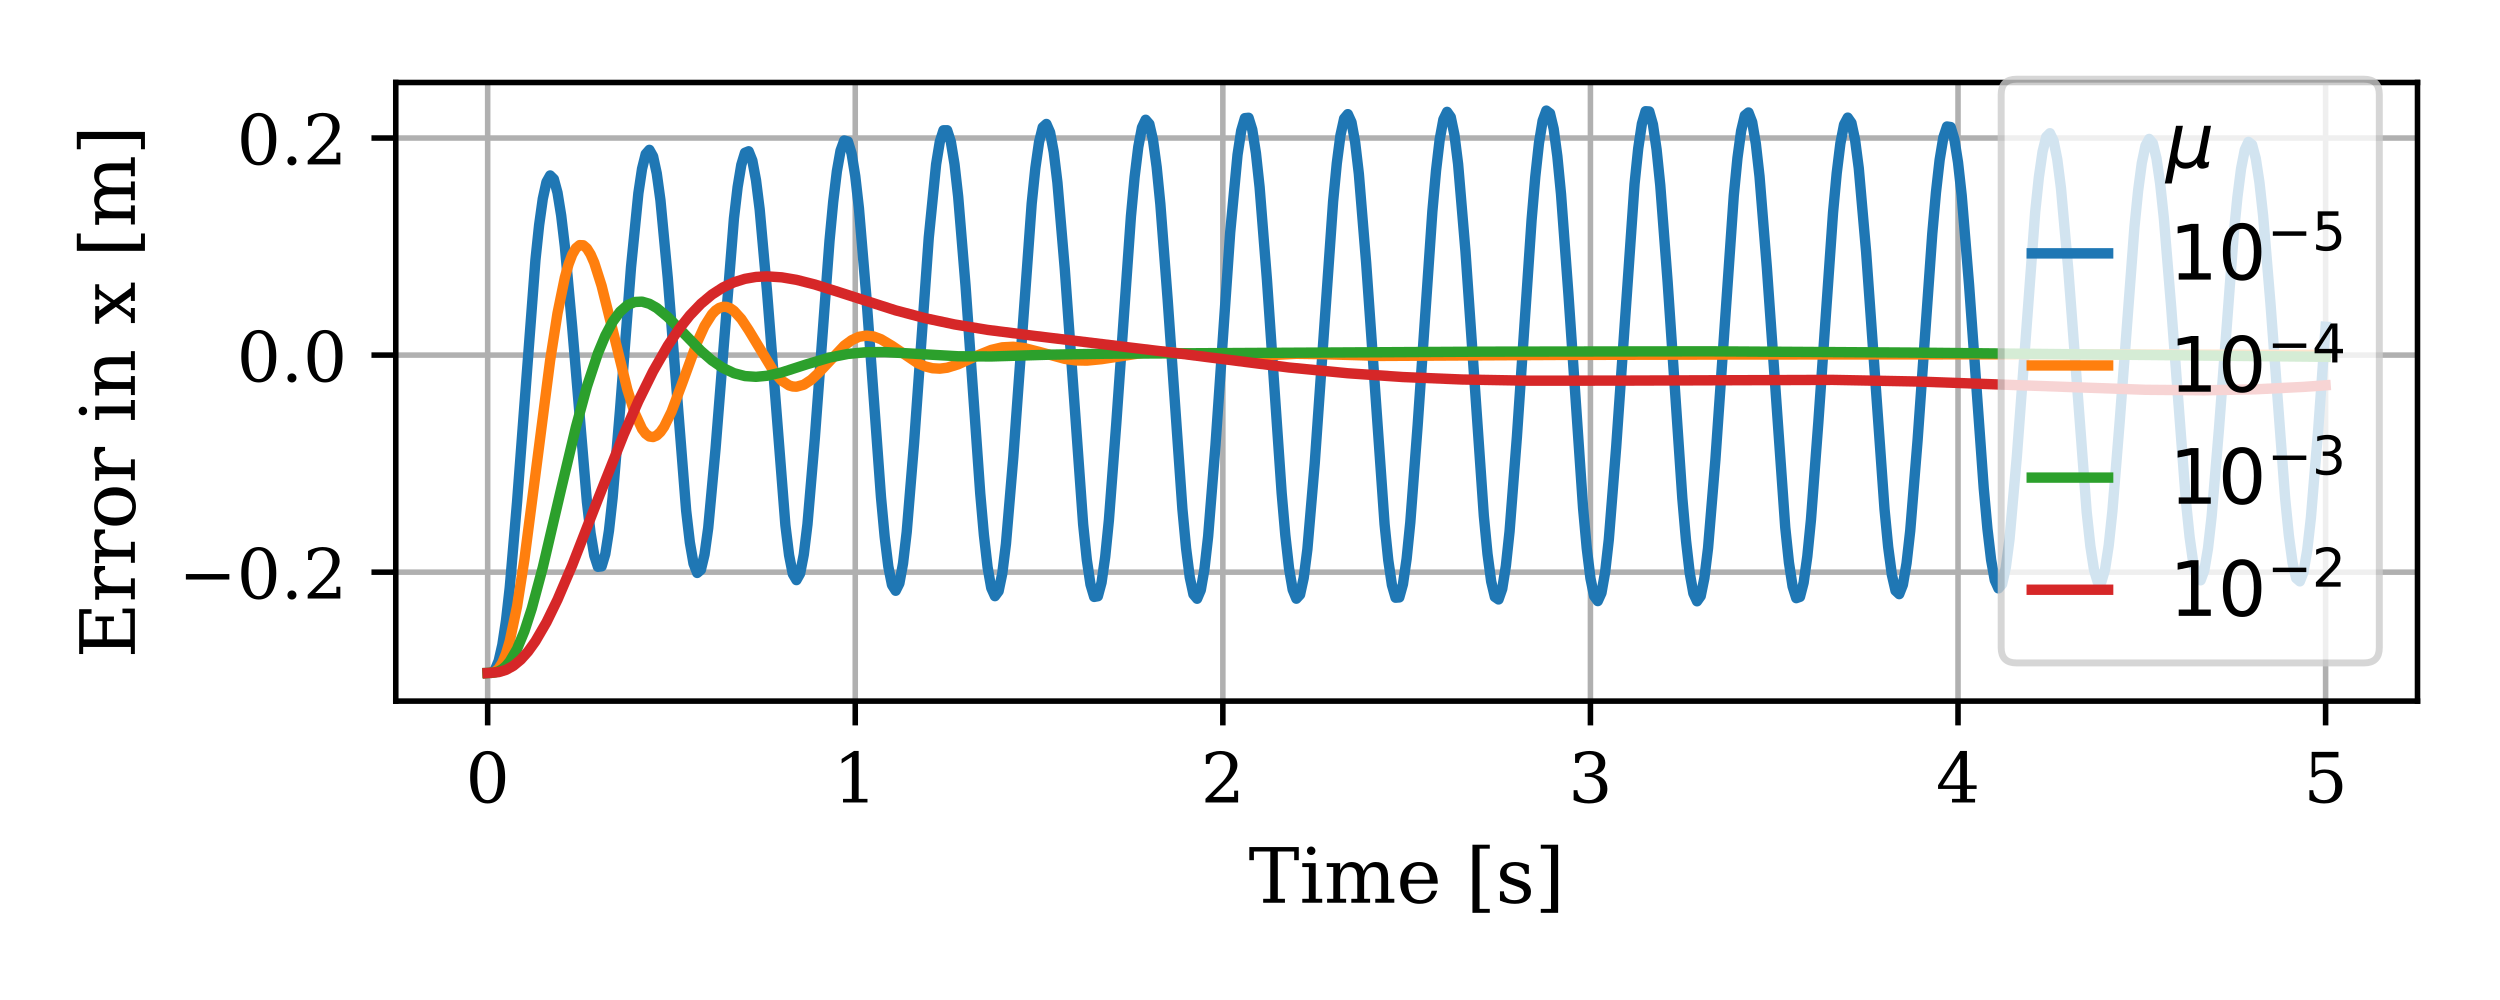
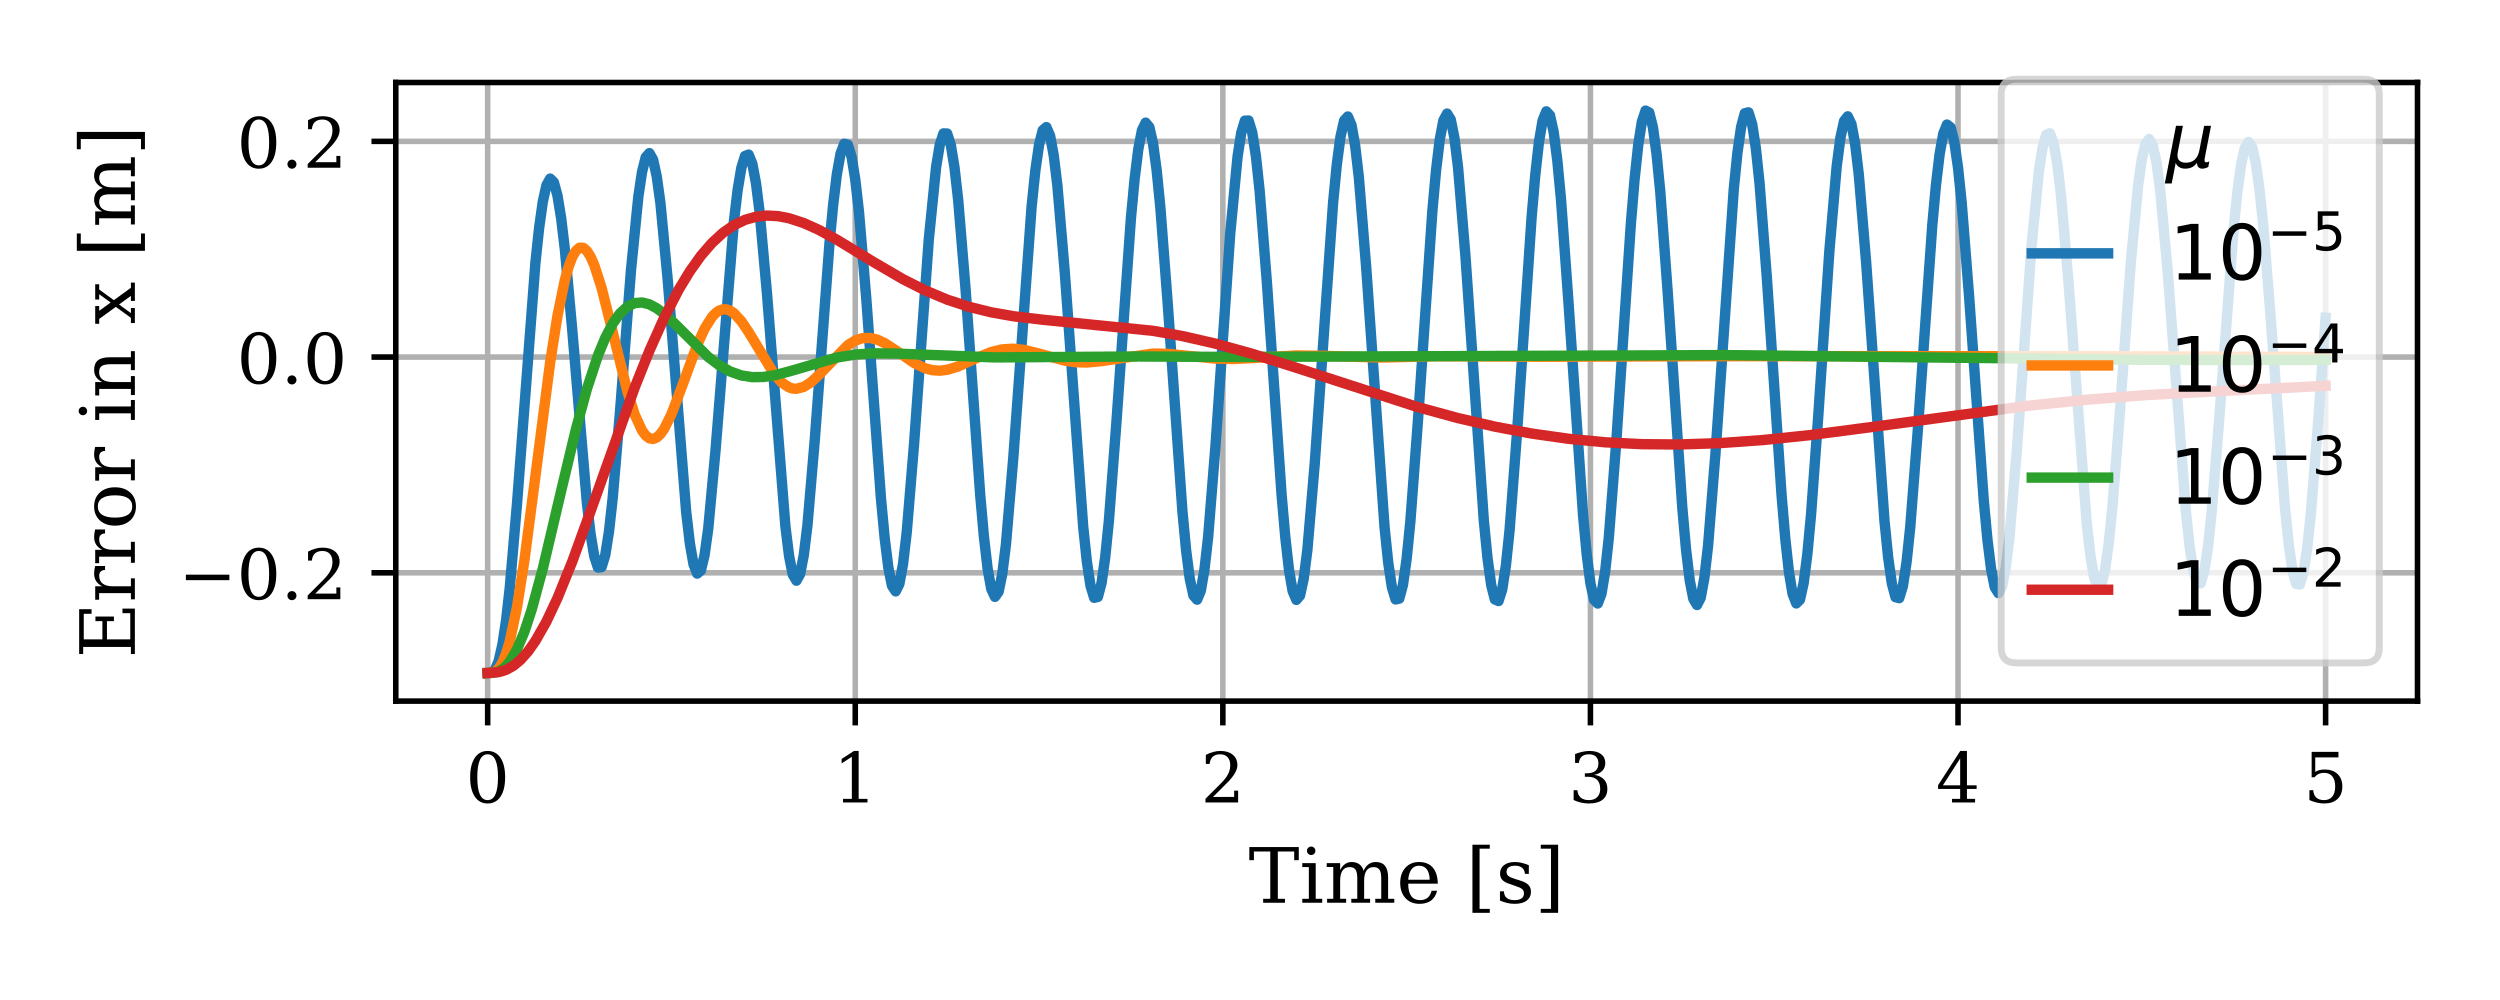
<svg xmlns="http://www.w3.org/2000/svg" xmlns:xlink="http://www.w3.org/1999/xlink" width="360pt" height="144pt" viewBox="0 0 360 144" version="1.1">
  <defs>
    <style type="text/css">*{stroke-linejoin: round; stroke-linecap: butt}</style>
  </defs>
  <g id="figure_1">
    <g id="patch_1">
      <path d="M 0 144  L 360 144  L 360 0  L 0 0  z " style="fill: #ffffff" />
    </g>
    <g id="axes_1">
      <g id="patch_2">
        <path d="M 56.99 100.96  L 348.12 100.96  L 348.12 11.88  L 56.99 11.88  z " style="fill: #ffffff" />
      </g>
      <g id="matplotlib.axis_1">
        <g id="xtick_1">
          <g id="line2d_1">
-             <path d="M 70.223 100.96  L 70.223 11.88  " clip-path="url(#p99ea24daed)" style="fill: none; stroke: #b0b0b0; stroke-width: 0.8; stroke-linecap: square" />
+             <path d="M 70.223 100.96  L 70.223 11.88  " clip-path="url(#p49d53a80cb)" style="fill: none; stroke: #b0b0b0; stroke-width: 0.8; stroke-linecap: square" />
          </g>
          <g id="line2d_2">
            <defs>
-               <path id="m6a8934b503" d="M 0 0  L 0 3.5  " style="stroke: #000000; stroke-width: 0.8" />
-             </defs>
-             <g>
-               <use xlink:href="#m6a8934b503" x="70.223" y="100.96" style="stroke: #000000; stroke-width: 0.8" />
+               <path id="m87662d3257" d="M 0 0  L 0 3.5  " style="stroke: #000000; stroke-width: 0.8" />
+             </defs>
+             <g>
+               <use xlink:href="#m87662d3257" x="70.223" y="100.96" style="stroke: #000000; stroke-width: 0.8" />
            </g>
          </g>
          <g id="text_1">
            <g transform="translate(67.04193 115.5584) scale(0.1 -0.1)">
              <defs>
                <path id="DejaVuSerif-30" d="M 2034 219  Q 2513 219 2750 744  Q 2988 1269 2988 2328  Q 2988 3391 2750 3916  Q 2513 4441 2034 4441  Q 1556 4441 1318 3916  Q 1081 3391 1081 2328  Q 1081 1269 1318 744  Q 1556 219 2034 219  z M 2034 -91  Q 1275 -91 848 546  Q 422 1184 422 2328  Q 422 3475 848 4112  Q 1275 4750 2034 4750  Q 2797 4750 3222 4112  Q 3647 3475 3647 2328  Q 3647 1184 3222 546  Q 2797 -91 2034 -91  z " transform="scale(0.015625)" />
              </defs>
              <use xlink:href="#DejaVuSerif-30" />
            </g>
          </g>
        </g>
        <g id="xtick_2">
          <g id="line2d_3">
-             <path d="M 123.156 100.96  L 123.156 11.88  " clip-path="url(#p99ea24daed)" style="fill: none; stroke: #b0b0b0; stroke-width: 0.8; stroke-linecap: square" />
+             <path d="M 123.156 100.96  L 123.156 11.88  " clip-path="url(#p49d53a80cb)" style="fill: none; stroke: #b0b0b0; stroke-width: 0.8; stroke-linecap: square" />
          </g>
          <g id="line2d_4">
            <g>
-               <use xlink:href="#m6a8934b503" x="123.156" y="100.96" style="stroke: #000000; stroke-width: 0.8" />
+               <use xlink:href="#m87662d3257" x="123.156" y="100.96" style="stroke: #000000; stroke-width: 0.8" />
            </g>
          </g>
          <g id="text_2">
            <g transform="translate(119.9747 115.5584) scale(0.1 -0.1)">
              <defs>
                <path id="DejaVuSerif-31" d="M 909 0  L 909 331  L 1722 331  L 1722 4213  L 781 3603  L 781 4013  L 1919 4750  L 2350 4750  L 2350 331  L 3163 331  L 3163 0  L 909 0  z " transform="scale(0.015625)" />
              </defs>
              <use xlink:href="#DejaVuSerif-31" />
            </g>
          </g>
        </g>
        <g id="xtick_3">
          <g id="line2d_5">
-             <path d="M 176.089 100.96  L 176.089 11.88  " clip-path="url(#p99ea24daed)" style="fill: none; stroke: #b0b0b0; stroke-width: 0.8; stroke-linecap: square" />
+             <path d="M 176.089 100.96  L 176.089 11.88  " clip-path="url(#p49d53a80cb)" style="fill: none; stroke: #b0b0b0; stroke-width: 0.8; stroke-linecap: square" />
          </g>
          <g id="line2d_6">
            <g>
-               <use xlink:href="#m6a8934b503" x="176.089" y="100.96" style="stroke: #000000; stroke-width: 0.8" />
+               <use xlink:href="#m87662d3257" x="176.089" y="100.96" style="stroke: #000000; stroke-width: 0.8" />
            </g>
          </g>
          <g id="text_3">
            <g transform="translate(172.9074 115.5584) scale(0.1 -0.1)">
              <defs>
                <path id="DejaVuSerif-32" d="M 819 3553  L 469 3553  L 469 4384  Q 803 4563 1142 4656  Q 1481 4750 1806 4750  Q 2534 4750 2956 4397  Q 3378 4044 3378 3438  Q 3378 2753 2422 1800  Q 2347 1728 2309 1691  L 1131 513  L 3078 513  L 3078 1088  L 3444 1088  L 3444 0  L 434 0  L 434 341  L 1850 1753  Q 2319 2222 2519 2614  Q 2719 3006 2719 3438  Q 2719 3909 2473 4175  Q 2228 4441 1797 4441  Q 1350 4441 1106 4219  Q 863 3997 819 3553  z " transform="scale(0.015625)" />
              </defs>
              <use xlink:href="#DejaVuSerif-32" />
            </g>
          </g>
        </g>
        <g id="xtick_4">
          <g id="line2d_7">
-             <path d="M 229.021 100.96  L 229.021 11.88  " clip-path="url(#p99ea24daed)" style="fill: none; stroke: #b0b0b0; stroke-width: 0.8; stroke-linecap: square" />
+             <path d="M 229.021 100.96  L 229.021 11.88  " clip-path="url(#p49d53a80cb)" style="fill: none; stroke: #b0b0b0; stroke-width: 0.8; stroke-linecap: square" />
          </g>
          <g id="line2d_8">
            <g>
-               <use xlink:href="#m6a8934b503" x="229.021" y="100.96" style="stroke: #000000; stroke-width: 0.8" />
+               <use xlink:href="#m87662d3257" x="229.021" y="100.96" style="stroke: #000000; stroke-width: 0.8" />
            </g>
          </g>
          <g id="text_4">
            <g transform="translate(225.8401 115.5584) scale(0.1 -0.1)">
              <defs>
                <path id="DejaVuSerif-33" d="M 622 4469  Q 988 4606 1323 4678  Q 1659 4750 1953 4750  Q 2638 4750 3022 4454  Q 3406 4159 3406 3634  Q 3406 3213 3140 2930  Q 2875 2647 2388 2547  Q 2963 2466 3280 2130  Q 3597 1794 3597 1259  Q 3597 606 3158 257  Q 2719 -91 1894 -91  Q 1528 -91 1179 -12  Q 831 66 488 225  L 488 1131  L 838 1131  Q 869 681 1141 450  Q 1413 219 1906 219  Q 2384 219 2661 495  Q 2938 772 2938 1253  Q 2938 1803 2653 2086  Q 2369 2369 1819 2369  L 1522 2369  L 1522 2688  L 1678 2688  Q 2225 2688 2498 2914  Q 2772 3141 2772 3597  Q 2772 4006 2547 4223  Q 2322 4441 1900 4441  Q 1478 4441 1245 4241  Q 1013 4041 972 3647  L 622 3647  L 622 4469  z " transform="scale(0.015625)" />
              </defs>
              <use xlink:href="#DejaVuSerif-33" />
            </g>
          </g>
        </g>
        <g id="xtick_5">
          <g id="line2d_9">
-             <path d="M 281.954 100.96  L 281.954 11.88  " clip-path="url(#p99ea24daed)" style="fill: none; stroke: #b0b0b0; stroke-width: 0.8; stroke-linecap: square" />
+             <path d="M 281.954 100.96  L 281.954 11.88  " clip-path="url(#p49d53a80cb)" style="fill: none; stroke: #b0b0b0; stroke-width: 0.8; stroke-linecap: square" />
          </g>
          <g id="line2d_10">
            <g>
-               <use xlink:href="#m6a8934b503" x="281.954" y="100.96" style="stroke: #000000; stroke-width: 0.8" />
+               <use xlink:href="#m87662d3257" x="281.954" y="100.96" style="stroke: #000000; stroke-width: 0.8" />
            </g>
          </g>
          <g id="text_5">
            <g transform="translate(278.7728 115.5584) scale(0.1 -0.1)">
              <defs>
                <path id="DejaVuSerif-34" d="M 2234 1581  L 2234 4063  L 641 1581  L 2234 1581  z M 3609 0  L 1484 0  L 1484 331  L 2234 331  L 2234 1247  L 197 1247  L 197 1588  L 2241 4750  L 2859 4750  L 2859 1581  L 3750 1581  L 3750 1247  L 2859 1247  L 2859 331  L 3609 331  L 3609 0  z " transform="scale(0.015625)" />
              </defs>
              <use xlink:href="#DejaVuSerif-34" />
            </g>
          </g>
        </g>
        <g id="xtick_6">
          <g id="line2d_11">
-             <path d="M 334.887 100.96  L 334.887 11.88  " clip-path="url(#p99ea24daed)" style="fill: none; stroke: #b0b0b0; stroke-width: 0.8; stroke-linecap: square" />
+             <path d="M 334.887 100.96  L 334.887 11.88  " clip-path="url(#p49d53a80cb)" style="fill: none; stroke: #b0b0b0; stroke-width: 0.8; stroke-linecap: square" />
          </g>
          <g id="line2d_12">
            <g>
-               <use xlink:href="#m6a8934b503" x="334.887" y="100.96" style="stroke: #000000; stroke-width: 0.8" />
+               <use xlink:href="#m87662d3257" x="334.887" y="100.96" style="stroke: #000000; stroke-width: 0.8" />
            </g>
          </g>
          <g id="text_6">
            <g transform="translate(331.7056 115.5584) scale(0.1 -0.1)">
              <defs>
                <path id="DejaVuSerif-35" d="M 3219 4666  L 3219 4153  L 1081 4153  L 1081 2816  Q 1244 2928 1461 2984  Q 1678 3041 1947 3041  Q 2703 3041 3140 2622  Q 3578 2203 3578 1478  Q 3578 738 3136 323  Q 2694 -91 1894 -91  Q 1572 -91 1234 -12  Q 897 66 544 225  L 544 1131  L 897 1131  Q 925 688 1179 453  Q 1434 219 1894 219  Q 2388 219 2653 544  Q 2919 869 2919 1478  Q 2919 2084 2655 2407  Q 2391 2731 1894 2731  Q 1613 2731 1398 2631  Q 1184 2531 1019 2322  L 750 2322  L 750 4666  L 3219 4666  z " transform="scale(0.015625)" />
              </defs>
              <use xlink:href="#DejaVuSerif-35" />
            </g>
          </g>
        </g>
        <g id="text_7">
          <g transform="translate(179.7945 129.9964) scale(0.11 -0.11)">
            <defs>
              <path id="DejaVuSerif-54" d="M 1222 0  L 1222 331  L 1819 331  L 1819 4294  L 447 4294  L 447 3566  L 63 3566  L 63 4666  L 4206 4666  L 4206 3566  L 3822 3566  L 3822 4294  L 2450 4294  L 2450 331  L 3047 331  L 3047 0  L 1222 0  z " transform="scale(0.015625)" />
              <path id="DejaVuSerif-69" d="M 622 4353  Q 622 4497 726 4603  Q 831 4709 978 4709  Q 1122 4709 1226 4603  Q 1331 4497 1331 4353  Q 1331 4206 1228 4103  Q 1125 4000 978 4000  Q 831 4000 726 4103  Q 622 4206 622 4353  z M 1356 331  L 1900 331  L 1900 0  L 231 0  L 231 331  L 781 331  L 781 2988  L 231 2988  L 231 3322  L 1356 3322  L 1356 331  z " transform="scale(0.015625)" />
              <path id="DejaVuSerif-6d" d="M 3316 2675  Q 3481 3041 3739 3227  Q 3997 3413 4341 3413  Q 4863 3413 5119 3089  Q 5375 2766 5375 2113  L 5375 331  L 5894 331  L 5894 0  L 4300 0  L 4300 331  L 4800 331  L 4800 2047  Q 4800 2556 4650 2772  Q 4500 2988 4153 2988  Q 3769 2988 3567 2697  Q 3366 2406 3366 1850  L 3366 331  L 3866 331  L 3866 0  L 2291 0  L 2291 331  L 2791 331  L 2791 2069  Q 2791 2566 2641 2777  Q 2491 2988 2144 2988  Q 1759 2988 1557 2697  Q 1356 2406 1356 1850  L 1356 331  L 1856 331  L 1856 0  L 263 0  L 263 331  L 781 331  L 781 2994  L 231 2994  L 231 3322  L 1356 3322  L 1356 2731  Q 1516 3063 1762 3238  Q 2009 3413 2322 3413  Q 2709 3413 2968 3220  Q 3228 3028 3316 2675  z " transform="scale(0.015625)" />
              <path id="DejaVuSerif-65" d="M 3469 1600  L 991 1600  L 991 1575  Q 991 903 1244 561  Q 1497 219 1991 219  Q 2369 219 2611 417  Q 2853 616 2950 1006  L 3413 1006  Q 3275 459 2904 184  Q 2534 -91 1931 -91  Q 1203 -91 761 389  Q 319 869 319 1663  Q 319 2450 753 2931  Q 1188 3413 1894 3413  Q 2647 3413 3050 2948  Q 3453 2484 3469 1600  z M 2791 1931  Q 2772 2513 2545 2808  Q 2319 3103 1894 3103  Q 1497 3103 1269 2806  Q 1041 2509 991 1931  L 2791 1931  z " transform="scale(0.015625)" />
              <path id="DejaVuSerif-20" transform="scale(0.015625)" />
              <path id="DejaVuSerif-5b" d="M 550 4863  L 2003 4863  L 2003 4531  L 1147 4531  L 1147 -513  L 2003 -513  L 2003 -844  L 550 -844  L 550 4863  z " transform="scale(0.015625)" />
              <path id="DejaVuSerif-73" d="M 359 184  L 359 959  L 691 959  Q 703 588 923 403  Q 1144 219 1575 219  Q 1963 219 2166 364  Q 2369 509 2369 788  Q 2369 1006 2220 1140  Q 2072 1275 1594 1428  L 1178 1569  Q 750 1706 558 1912  Q 366 2119 366 2438  Q 366 2894 700 3153  Q 1034 3413 1625 3413  Q 1888 3413 2178 3344  Q 2469 3275 2778 3144  L 2778 2419  L 2447 2419  Q 2434 2741 2221 2922  Q 2009 3103 1644 3103  Q 1281 3103 1095 2975  Q 909 2847 909 2591  Q 909 2381 1050 2254  Q 1191 2128 1613 1997  L 2069 1856  Q 2541 1709 2748 1489  Q 2956 1269 2956 922  Q 2956 450 2595 179  Q 2234 -91 1600 -91  Q 1278 -91 972 -22  Q 666 47 359 184  z " transform="scale(0.015625)" />
              <path id="DejaVuSerif-5d" d="M 1947 4863  L 1947 -844  L 494 -844  L 494 -513  L 1350 -513  L 1350 4531  L 494 4531  L 494 4863  L 1947 4863  z " transform="scale(0.015625)" />
            </defs>
            <use xlink:href="#DejaVuSerif-54" />
            <use xlink:href="#DejaVuSerif-69" x="66.699" />
            <use xlink:href="#DejaVuSerif-6d" x="98.682" />
            <use xlink:href="#DejaVuSerif-65" x="193.506" />
            <use xlink:href="#DejaVuSerif-20" x="252.686" />
            <use xlink:href="#DejaVuSerif-5b" x="284.473" />
            <use xlink:href="#DejaVuSerif-73" x="323.486" />
            <use xlink:href="#DejaVuSerif-5d" x="374.805" />
          </g>
        </g>
      </g>
      <g id="matplotlib.axis_2">
        <g id="ytick_1">
          <g id="line2d_13">
-             <path d="M 56.99 82.392  L 348.12 82.392  " clip-path="url(#p99ea24daed)" style="fill: none; stroke: #b0b0b0; stroke-width: 0.8; stroke-linecap: square" />
+             <path d="M 56.99 82.483  L 348.12 82.483  " clip-path="url(#p49d53a80cb)" style="fill: none; stroke: #b0b0b0; stroke-width: 0.8; stroke-linecap: square" />
          </g>
          <g id="line2d_14">
            <defs>
-               <path id="m0a35e3a941" d="M 0 0  L -3.5 0  " style="stroke: #000000; stroke-width: 0.8" />
-             </defs>
-             <g>
-               <use xlink:href="#m0a35e3a941" x="56.99" y="82.392" style="stroke: #000000; stroke-width: 0.8" />
+               <path id="m8b1c0d0bdc" d="M 0 0  L -3.5 0  " style="stroke: #000000; stroke-width: 0.8" />
+             </defs>
+             <g>
+               <use xlink:href="#m8b1c0d0bdc" x="56.99" y="82.483" style="stroke: #000000; stroke-width: 0.8" />
            </g>
          </g>
          <g id="text_8">
-             <g transform="translate(25.70719 86.19171) scale(0.1 -0.1)">
+             <g transform="translate(25.70719 86.28187) scale(0.1 -0.1)">
              <defs>
                <path id="DejaVuSerif-2212" d="M 678 2259  L 4684 2259  L 4684 1753  L 678 1753  L 678 2259  z " transform="scale(0.015625)" />
                <path id="DejaVuSerif-2e" d="M 603 325  Q 603 500 722 622  Q 841 744 1019 744  Q 1191 744 1312 622  Q 1434 500 1434 325  Q 1434 153 1312 31  Q 1191 -91 1019 -91  Q 841 -91 722 29  Q 603 150 603 325  z " transform="scale(0.015625)" />
              </defs>
              <use xlink:href="#DejaVuSerif-2212" />
              <use xlink:href="#DejaVuSerif-30" x="83.789" />
              <use xlink:href="#DejaVuSerif-2e" x="147.412" />
              <use xlink:href="#DejaVuSerif-32" x="179.199" />
            </g>
          </g>
        </g>
        <g id="ytick_2">
          <g id="line2d_15">
-             <path d="M 56.99 51.134  L 348.12 51.134  " clip-path="url(#p99ea24daed)" style="fill: none; stroke: #b0b0b0; stroke-width: 0.8; stroke-linecap: square" />
+             <path d="M 56.99 51.418  L 348.12 51.418  " clip-path="url(#p49d53a80cb)" style="fill: none; stroke: #b0b0b0; stroke-width: 0.8; stroke-linecap: square" />
          </g>
          <g id="line2d_16">
            <g>
-               <use xlink:href="#m0a35e3a941" x="56.99" y="51.134" style="stroke: #000000; stroke-width: 0.8" />
+               <use xlink:href="#m8b1c0d0bdc" x="56.99" y="51.418" style="stroke: #000000; stroke-width: 0.8" />
            </g>
          </g>
          <g id="text_9">
-             <g transform="translate(34.08687 54.93342) scale(0.1 -0.1)">
+             <g transform="translate(34.08687 55.21769) scale(0.1 -0.1)">
              <use xlink:href="#DejaVuSerif-30" />
              <use xlink:href="#DejaVuSerif-2e" x="63.623" />
              <use xlink:href="#DejaVuSerif-30" x="95.41" />
            </g>
          </g>
        </g>
        <g id="ytick_3">
          <g id="line2d_17">
-             <path d="M 56.99 19.876  L 348.12 19.876  " clip-path="url(#p99ea24daed)" style="fill: none; stroke: #b0b0b0; stroke-width: 0.8; stroke-linecap: square" />
+             <path d="M 56.99 20.354  L 348.12 20.354  " clip-path="url(#p49d53a80cb)" style="fill: none; stroke: #b0b0b0; stroke-width: 0.8; stroke-linecap: square" />
          </g>
          <g id="line2d_18">
            <g>
-               <use xlink:href="#m0a35e3a941" x="56.99" y="19.876" style="stroke: #000000; stroke-width: 0.8" />
+               <use xlink:href="#m8b1c0d0bdc" x="56.99" y="20.354" style="stroke: #000000; stroke-width: 0.8" />
            </g>
          </g>
          <g id="text_10">
-             <g transform="translate(34.08687 23.67513) scale(0.1 -0.1)">
+             <g transform="translate(34.08687 24.15351) scale(0.1 -0.1)">
              <use xlink:href="#DejaVuSerif-30" />
              <use xlink:href="#DejaVuSerif-2e" x="63.623" />
              <use xlink:href="#DejaVuSerif-32" x="95.41" />
            </g>
          </g>
        </g>
        <g id="text_11">
          <g transform="translate(19.41953 94.7868) rotate(-90) scale(0.11 -0.11)">
            <defs>
              <path id="DejaVuSerif-45" d="M 353 0  L 353 331  L 947 331  L 947 4331  L 353 4331  L 353 4666  L 4109 4666  L 4109 3628  L 3725 3628  L 3725 4281  L 1581 4281  L 1581 2719  L 3109 2719  L 3109 3303  L 3494 3303  L 3494 1753  L 3109 1753  L 3109 2338  L 1581 2338  L 1581 384  L 3775 384  L 3775 1038  L 4159 1038  L 4159 0  L 353 0  z " transform="scale(0.015625)" />
              <path id="DejaVuSerif-72" d="M 3059 3328  L 3059 2497  L 2728 2497  Q 2713 2744 2591 2866  Q 2469 2988 2234 2988  Q 1809 2988 1582 2694  Q 1356 2400 1356 1850  L 1356 331  L 2022 331  L 2022 0  L 263 0  L 263 331  L 781 331  L 781 2994  L 231 2994  L 231 3322  L 1356 3322  L 1356 2731  Q 1525 3078 1790 3245  Q 2056 3413 2438 3413  Q 2578 3413 2733 3391  Q 2888 3369 3059 3328  z " transform="scale(0.015625)" />
              <path id="DejaVuSerif-6f" d="M 1925 219  Q 2388 219 2623 584  Q 2859 950 2859 1663  Q 2859 2375 2623 2739  Q 2388 3103 1925 3103  Q 1463 3103 1227 2739  Q 991 2375 991 1663  Q 991 950 1228 584  Q 1466 219 1925 219  z M 1925 -91  Q 1200 -91 759 389  Q 319 869 319 1663  Q 319 2456 758 2934  Q 1197 3413 1925 3413  Q 2653 3413 3092 2934  Q 3531 2456 3531 1663  Q 3531 869 3092 389  Q 2653 -91 1925 -91  z " transform="scale(0.015625)" />
              <path id="DejaVuSerif-6e" d="M 263 0  L 263 331  L 781 331  L 781 2988  L 231 2988  L 231 3322  L 1356 3322  L 1356 2731  Q 1516 3069 1770 3241  Q 2025 3413 2363 3413  Q 2913 3413 3172 3097  Q 3431 2781 3431 2113  L 3431 331  L 3944 331  L 3944 0  L 2356 0  L 2356 331  L 2853 331  L 2853 1931  Q 2853 2541 2703 2767  Q 2553 2994 2175 2994  Q 1775 2994 1565 2701  Q 1356 2409 1356 1850  L 1356 331  L 1856 331  L 1856 0  L 263 0  z " transform="scale(0.015625)" />
              <path id="DejaVuSerif-78" d="M 1863 2028  L 2559 2988  L 2113 2988  L 2113 3322  L 3391 3322  L 3391 2988  L 2950 2988  L 2059 1759  L 3097 331  L 3531 331  L 3531 0  L 1997 0  L 1997 331  L 2419 331  L 1697 1325  L 972 331  L 1403 331  L 1403 0  L 141 0  L 141 331  L 581 331  L 1497 1594  L 488 2988  L 78 2988  L 78 3322  L 1563 3322  L 1563 2988  L 1166 2988  L 1863 2028  z " transform="scale(0.015625)" />
            </defs>
            <use xlink:href="#DejaVuSerif-45" />
            <use xlink:href="#DejaVuSerif-72" x="72.998" />
            <use xlink:href="#DejaVuSerif-72" x="120.801" />
            <use xlink:href="#DejaVuSerif-6f" x="168.604" />
            <use xlink:href="#DejaVuSerif-72" x="228.809" />
            <use xlink:href="#DejaVuSerif-20" x="276.611" />
            <use xlink:href="#DejaVuSerif-69" x="308.398" />
            <use xlink:href="#DejaVuSerif-6e" x="340.381" />
            <use xlink:href="#DejaVuSerif-20" x="404.785" />
            <use xlink:href="#DejaVuSerif-78" x="436.572" />
            <use xlink:href="#DejaVuSerif-20" x="492.969" />
            <use xlink:href="#DejaVuSerif-5b" x="524.756" />
            <use xlink:href="#DejaVuSerif-6d" x="563.77" />
            <use xlink:href="#DejaVuSerif-5d" x="658.594" />
          </g>
        </g>
      </g>
      <g id="line2d_19">
-         <path d="M 70.223 96.911  L 70.753 96.903  L 71.282 96.436  L 71.811 95.159  L 72.34 92.832  L 72.87 89.329  L 73.399 84.648  L 74.458 72.282  L 77.104 37.431  L 77.634 32.403  L 78.163 28.619  L 78.692 26.215  L 79.222 25.268  L 79.751 25.791  L 80.28 27.745  L 80.81 31.033  L 81.339 35.507  L 82.398 47.132  L 84.515 72.244  L 85.044 76.792  L 85.574 79.99  L 86.103 81.617  L 86.632 81.553  L 87.162 79.785  L 87.691 76.411  L 88.22 71.632  L 89.279 59.083  L 90.867 38.471  L 91.926 27.835  L 92.455 24.298  L 92.984 22.182  L 93.514 21.579  L 94.043 22.52  L 94.572 24.968  L 95.102 28.826  L 96.16 40.027  L 98.807 73.536  L 99.336 78.1  L 99.866 81.154  L 100.395 82.501  L 100.924 82.054  L 101.453 79.846  L 101.983 76.021  L 103.041 64.59  L 105.688 31.448  L 106.217 26.937  L 106.747 23.741  L 107.276 21.998  L 107.805 21.785  L 108.335 23.117  L 108.864 25.946  L 109.393 30.162  L 110.452 41.969  L 113.099 75.651  L 113.628 79.944  L 114.157 82.631  L 114.687 83.533  L 115.216 82.588  L 115.745 79.852  L 116.275 75.499  L 117.333 63.117  L 119.451 34.667  L 119.98 29.064  L 120.509 24.673  L 121.039 21.689  L 121.568 20.236  L 122.097 20.375  L 122.627 22.103  L 123.156 25.354  L 123.685 29.995  L 124.744 42.588  L 126.861 71.584  L 127.391 77.276  L 127.92 81.585  L 128.449 84.239  L 128.979 85.067  L 129.508 84.012  L 130.037 81.136  L 130.566 76.614  L 131.625 63.81  L 133.742 34.227  L 134.801 23.649  L 135.33 20.417  L 135.86 18.762  L 136.389 18.756  L 136.918 20.4  L 137.448 23.629  L 137.977 28.309  L 139.036 41.133  L 141.153 71.044  L 141.682 77.039  L 142.212 81.673  L 142.741 84.668  L 143.27 85.844  L 143.8 85.129  L 144.329 82.567  L 144.858 78.311  L 145.917 65.811  L 148.564 29.309  L 149.093 24.187  L 149.622 20.473  L 150.152 18.33  L 150.681 17.853  L 151.21 19.064  L 151.74 21.915  L 152.269 26.286  L 153.328 38.742  L 155.974 75.516  L 156.504 80.628  L 157.033 84.176  L 157.562 85.953  L 158.092 85.856  L 158.621 83.892  L 159.15 80.176  L 159.679 74.923  L 160.738 61.076  L 162.855 31.144  L 163.385 25.473  L 163.914 21.145  L 164.443 18.361  L 164.973 17.246  L 165.502 17.853  L 166.031 20.159  L 166.561 24.062  L 167.09 29.387  L 168.149 43.236  L 170.266 73.312  L 170.795 78.947  L 171.325 83.117  L 171.854 85.586  L 172.383 86.216  L 172.913 84.972  L 173.442 81.924  L 173.971 77.245  L 175.03 64.11  L 177.147 33.469  L 178.206 22.281  L 178.735 18.816  L 179.265 17.013  L 179.794 16.96  L 180.323 18.662  L 180.853 22.043  L 181.382 26.945  L 182.441 40.304  L 184.558 70.986  L 185.087 77.084  L 185.617 81.812  L 186.146 84.91  L 186.675 86.208  L 187.205 85.633  L 187.734 83.219  L 188.263 79.097  L 189.322 66.716  L 191.968 29.017  L 192.498 23.521  L 193.027 19.473  L 193.556 17.073  L 194.086 16.439  L 194.615 17.606  L 195.144 20.519  L 195.674 25.038  L 196.732 37.936  L 199.379 75.489  L 199.908 80.654  L 200.438 84.245  L 200.967 86.069  L 201.496 86.026  L 202.026 84.119  L 202.555 80.449  L 203.084 75.215  L 204.143 61.252  L 206.26 30.457  L 206.79 24.557  L 207.319 20.061  L 207.848 17.198  L 208.378 16.111  L 208.907 16.857  L 209.436 19.4  L 209.966 23.616  L 211.024 36.142  L 213.671 74.265  L 214.2 79.763  L 214.73 83.731  L 215.259 85.956  L 215.788 86.319  L 216.318 84.8  L 216.847 81.478  L 217.376 76.532  L 218.435 62.897  L 220.552 31.643  L 221.081 25.441  L 221.611 20.604  L 222.14 17.379  L 222.669 15.929  L 223.199 16.327  L 223.728 18.553  L 224.257 22.496  L 224.787 27.958  L 225.845 42.248  L 227.963 73.176  L 228.492 78.957  L 229.021 83.252  L 229.551 85.83  L 230.08 86.554  L 230.609 85.385  L 231.139 82.383  L 231.668 77.709  L 232.727 64.424  L 235.373 26.5  L 235.903 21.374  L 236.432 17.821  L 236.961 16.017  L 237.491 16.051  L 238.02 17.918  L 238.549 21.525  L 239.079 26.691  L 240.137 40.577  L 242.255 71.755  L 242.784 77.821  L 243.313 82.465  L 243.843 85.439  L 244.372 86.582  L 244.901 85.834  L 245.431 83.234  L 245.96 78.923  L 247.018 66.183  L 249.665 28.161  L 250.194 22.755  L 250.724 18.848  L 251.253 16.628  L 251.782 16.2  L 252.312 17.58  L 252.841 20.698  L 253.37 25.399  L 254.429 38.544  L 257.076 75.953  L 257.605 80.996  L 258.134 84.452  L 258.664 86.133  L 259.193 85.948  L 259.722 83.907  L 260.252 80.126  L 260.781 74.812  L 261.84 60.831  L 263.957 30.627  L 264.486 24.942  L 265.016 20.644  L 265.545 17.935  L 266.074 16.939  L 266.604 17.695  L 267.133 20.162  L 267.662 24.222  L 268.721 36.26  L 271.368 73.306  L 271.897 78.761  L 272.426 82.752  L 272.956 85.058  L 273.485 85.553  L 274.014 84.21  L 274.544 81.106  L 275.073 76.419  L 276.131 63.423  L 278.249 33.646  L 278.778 27.71  L 279.307 23.028  L 279.837 19.817  L 280.366 18.217  L 280.895 18.296  L 281.425 20.044  L 281.954 23.377  L 282.483 28.14  L 283.542 40.987  L 285.659 70.31  L 286.189 76.125  L 286.718 80.62  L 287.247 83.542  L 287.777 84.725  L 288.306 84.102  L 288.835 81.71  L 289.365 77.689  L 290.423 65.772  L 293.07 30.496  L 293.599 25.493  L 294.129 21.845  L 294.658 19.712  L 295.187 19.184  L 295.717 20.279  L 296.246 22.946  L 296.775 27.063  L 297.834 38.833  L 300.481 73.724  L 301.01 78.62  L 301.539 82.046  L 302.069 83.8  L 302.598 83.779  L 303.127 81.983  L 303.657 78.52  L 304.186 73.598  L 305.244 60.595  L 307.362 32.668  L 307.891 27.44  L 308.42 23.483  L 308.95 20.971  L 309.479 20.009  L 310.008 20.635  L 310.538 22.822  L 311.067 26.474  L 311.596 31.431  L 312.655 44.288  L 314.772 72.158  L 315.302 77.324  L 315.831 81.083  L 316.36 83.205  L 316.89 83.56  L 317.419 82.126  L 317.948 78.988  L 318.478 74.338  L 319.536 61.695  L 321.654 33.764  L 322.183 28.414  L 322.712 24.3  L 323.242 21.601  L 323.771 20.433  L 324.3 20.842  L 324.83 22.814  L 325.359 26.266  L 325.888 31.052  L 326.947 43.704  L 329.064 71.8  L 329.594 77.108  L 330.123 81.01  L 330.652 83.261  L 331.182 83.715  L 331.711 82.341  L 332.24 79.223  L 332.77 74.555  L 333.828 61.792  L 334.887 47.056  L 334.887 47.056  " clip-path="url(#p99ea24daed)" style="fill: none; stroke: #1f77b4; stroke-width: 1.5; stroke-linecap: square" />
+         <path d="M 70.223 96.911  L 70.753 96.903  L 71.282 96.439  L 71.811 95.17  L 72.34 92.857  L 72.87 89.377  L 73.399 84.724  L 74.458 72.436  L 77.104 37.804  L 77.634 32.808  L 78.163 29.049  L 78.692 26.662  L 79.222 25.721  L 79.751 26.242  L 80.28 28.185  L 80.81 31.454  L 81.339 35.901  L 82.398 47.455  L 84.515 72.41  L 85.044 76.93  L 85.574 80.108  L 86.103 81.725  L 86.632 81.661  L 87.162 79.903  L 87.691 76.549  L 88.22 71.799  L 89.279 59.326  L 90.867 38.84  L 91.926 28.268  L 92.455 24.753  L 92.984 22.649  L 93.514 22.05  L 94.043 22.984  L 94.572 25.418  L 95.102 29.251  L 96.16 40.385  L 98.807 73.688  L 99.336 78.224  L 99.866 81.257  L 100.395 82.594  L 100.924 82.148  L 101.453 79.951  L 101.983 76.147  L 103.041 64.782  L 105.688 31.85  L 106.217 27.37  L 106.747 24.198  L 107.276 22.47  L 107.805 22.263  L 108.335 23.59  L 108.864 26.406  L 109.393 30.601  L 110.452 42.341  L 113.099 75.811  L 113.628 80.071  L 114.157 82.733  L 114.687 83.62  L 115.216 82.669  L 115.745 79.939  L 116.275 75.601  L 117.333 63.278  L 119.451 35.002  L 119.98 29.44  L 120.509 25.086  L 121.039 22.132  L 121.568 20.701  L 122.097 20.853  L 122.627 22.584  L 123.156 25.828  L 123.685 30.454  L 124.744 42.991  L 126.861 71.816  L 127.391 77.464  L 127.92 81.734  L 128.449 84.354  L 128.979 85.156  L 129.508 84.086  L 130.037 81.205  L 130.566 76.689  L 131.625 63.928  L 133.742 34.517  L 134.801 24.031  L 135.33 20.837  L 135.86 19.214  L 136.389 19.23  L 136.918 20.888  L 137.448 24.12  L 137.977 28.793  L 139.036 41.574  L 141.153 71.319  L 141.682 77.265  L 142.212 81.852  L 142.741 84.806  L 143.27 85.946  L 143.8 85.205  L 144.329 82.627  L 144.858 78.366  L 145.917 65.894  L 148.564 29.603  L 149.093 24.529  L 149.622 20.859  L 150.152 18.755  L 150.681 18.308  L 151.21 19.541  L 151.74 22.404  L 152.269 26.777  L 153.328 39.206  L 155.974 75.779  L 156.504 80.843  L 157.033 84.346  L 157.562 86.083  L 158.092 85.955  L 158.621 83.969  L 159.15 80.242  L 159.679 74.99  L 160.738 61.177  L 162.855 31.403  L 163.385 25.776  L 163.914 21.491  L 164.443 18.745  L 164.973 17.663  L 165.502 18.296  L 166.031 20.619  L 166.561 24.532  L 167.09 29.857  L 168.149 43.68  L 170.266 73.611  L 170.795 79.2  L 171.325 83.325  L 171.854 85.753  L 172.383 86.349  L 172.913 85.078  L 173.442 82.014  L 173.971 77.328  L 175.03 64.21  L 177.147 33.686  L 178.206 22.574  L 178.735 19.146  L 179.265 17.379  L 179.794 17.359  L 180.323 19.09  L 180.853 22.494  L 181.382 27.414  L 182.441 40.781  L 184.558 71.358  L 185.087 77.409  L 185.617 82.087  L 186.146 85.134  L 186.675 86.382  L 187.205 85.765  L 187.734 83.315  L 188.263 79.168  L 189.322 66.763  L 191.968 29.161  L 192.498 23.706  L 193.027 19.705  L 193.556 17.357  L 194.086 16.779  L 194.615 18.002  L 195.144 20.971  L 195.674 25.541  L 196.732 38.512  L 199.379 75.96  L 199.908 81.056  L 200.438 84.571  L 200.967 86.315  L 201.496 86.193  L 202.026 84.211  L 202.555 80.475  L 203.084 75.185  L 204.143 61.151  L 206.26 30.401  L 206.79 24.553  L 207.319 20.127  L 207.848 17.349  L 208.378 16.36  L 208.907 17.211  L 209.436 19.863  L 209.966 24.184  L 211.024 36.884  L 213.671 74.974  L 214.2 80.375  L 214.73 84.227  L 215.259 86.322  L 215.788 86.549  L 216.318 84.895  L 216.847 81.445  L 217.376 76.383  L 218.435 62.575  L 220.552 31.293  L 221.081 25.163  L 221.611 20.429  L 222.14 17.334  L 222.669 16.038  L 223.199 16.607  L 223.728 19.013  L 224.257 23.136  L 224.787 28.765  L 225.845 43.308  L 227.963 74.209  L 228.492 79.864  L 229.021 83.997  L 229.551 86.386  L 230.08 86.904  L 230.609 85.522  L 231.139 82.313  L 231.668 77.446  L 232.727 63.852  L 234.844 32.23  L 235.373 25.881  L 235.903 20.891  L 236.432 17.517  L 236.961 15.929  L 237.491 16.206  L 238.02 18.332  L 238.549 22.2  L 239.079 27.614  L 240.137 41.896  L 242.255 73.157  L 242.784 79.076  L 243.313 83.52  L 243.843 86.249  L 244.372 87.118  L 244.901 86.08  L 245.431 83.19  L 245.96 78.603  L 247.018 65.406  L 249.665 27.207  L 250.194 21.959  L 250.724 18.267  L 251.253 16.311  L 251.782 16.184  L 252.312 17.886  L 252.841 21.333  L 253.37 26.351  L 254.429 40.023  L 256.546 71.308  L 257.076 77.52  L 257.605 82.347  L 258.134 85.527  L 258.664 86.889  L 259.193 86.36  L 259.722 83.969  L 260.252 79.847  L 260.781 74.222  L 261.84 59.764  L 263.428 36.161  L 264.486 23.93  L 265.016 19.859  L 265.545 17.432  L 266.074 16.758  L 266.604 17.862  L 267.133 20.689  L 267.662 25.098  L 268.721 37.737  L 271.368 75.039  L 271.897 80.291  L 272.426 84.011  L 272.956 85.994  L 273.485 86.13  L 274.014 84.414  L 274.544 80.944  L 275.073 75.916  L 276.131 62.388  L 278.249 32.426  L 278.778 26.639  L 279.307 22.171  L 279.837 19.229  L 280.366 17.94  L 280.895 18.356  L 281.425 20.453  L 281.954 24.131  L 282.483 29.216  L 283.542 42.575  L 285.659 72.049  L 286.189 77.692  L 286.718 81.945  L 287.247 84.568  L 287.777 85.411  L 288.306 84.427  L 288.835 81.675  L 289.365 77.315  L 290.423 64.856  L 292.541 35.474  L 293.599 24.666  L 294.129 21.263  L 294.658 19.414  L 295.187 19.197  L 295.717 20.614  L 296.246 23.601  L 296.775 28.021  L 297.834 40.287  L 300.481 75.259  L 301.01 79.944  L 301.539 83.099  L 302.069 84.539  L 302.598 84.177  L 303.127 82.036  L 303.657 78.245  L 304.186 73.028  L 305.244 59.605  L 306.832 37.852  L 307.891 26.664  L 308.42 22.935  L 308.95 20.688  L 309.479 20.017  L 310.008 20.946  L 310.538 23.436  L 311.067 27.378  L 312.126 38.855  L 314.772 73.691  L 315.302 78.662  L 315.831 82.161  L 316.36 83.977  L 316.89 83.994  L 317.419 82.212  L 317.948 78.738  L 318.478 73.786  L 319.536 60.705  L 321.654 32.796  L 322.183 27.628  L 322.712 23.746  L 323.242 21.318  L 323.771 20.446  L 324.3 21.166  L 324.83 23.449  L 325.359 27.201  L 325.888 32.263  L 326.947 45.337  L 329.064 73.436  L 329.594 78.54  L 330.123 82.165  L 330.652 84.082  L 331.182 84.165  L 331.711 82.407  L 332.24 78.915  L 332.77 73.907  L 333.828 60.653  L 334.887 45.759  L 334.887 45.759  " clip-path="url(#p49d53a80cb)" style="fill: none; stroke: #1f77b4; stroke-width: 1.5; stroke-linecap: square" />
      </g>
      <g id="line2d_20">
-         <path d="M 70.223 96.911  L 70.753 96.903  L 71.282 96.729  L 71.811 96.265  L 72.34 95.418  L 72.87 94.122  L 73.399 92.342  L 74.458 87.317  L 75.516 80.554  L 77.104 68.327  L 79.222 51.88  L 80.28 45.109  L 81.339 39.952  L 81.868 38.065  L 82.398 36.661  L 82.927 35.742  L 83.456 35.3  L 83.986 35.319  L 84.515 35.771  L 85.044 36.625  L 85.574 37.838  L 86.632 41.153  L 88.22 47.515  L 90.338 56.102  L 91.396 59.459  L 92.455 61.764  L 92.984 62.466  L 93.514 62.855  L 94.043 62.934  L 94.572 62.714  L 95.102 62.212  L 95.631 61.455  L 96.69 59.305  L 98.278 55.074  L 100.395 49.271  L 101.453 46.945  L 102.512 45.269  L 103.041 44.71  L 103.571 44.346  L 104.1 44.177  L 104.629 44.196  L 105.159 44.397  L 105.688 44.764  L 106.747 45.93  L 107.805 47.526  L 111.511 53.644  L 112.569 54.809  L 113.628 55.5  L 114.157 55.656  L 114.687 55.687  L 115.745 55.398  L 116.804 54.703  L 117.863 53.712  L 121.568 49.777  L 122.627 48.995  L 123.685 48.503  L 124.744 48.327  L 125.803 48.455  L 126.861 48.85  L 128.449 49.8  L 132.154 52.297  L 133.213 52.759  L 134.272 53.026  L 135.33 53.087  L 136.389 52.953  L 137.977 52.458  L 140.624 51.244  L 142.741 50.387  L 144.329 50.015  L 145.917 49.934  L 147.505 50.125  L 149.622 50.665  L 153.328 51.675  L 154.916 51.896  L 156.504 51.93  L 158.621 51.721  L 165.502 50.672  L 167.619 50.674  L 170.266 50.904  L 175.559 51.421  L 178.206 51.431  L 182.441 51.16  L 186.675 50.945  L 190.38 51  L 198.85 51.252  L 216.847 51.153  L 224.787 51.11  L 234.844 51.087  L 249.136 51.056  L 291.482 51.017  L 334.887 51.1  L 334.887 51.1  " clip-path="url(#p99ea24daed)" style="fill: none; stroke: #ff7f0e; stroke-width: 1.5; stroke-linecap: square" />
+         <path d="M 70.223 96.911  L 70.753 96.903  L 71.282 96.73  L 71.811 96.27  L 72.34 95.429  L 72.87 94.143  L 73.399 92.376  L 74.458 87.387  L 75.516 80.672  L 77.104 68.529  L 79.222 52.184  L 80.28 45.45  L 81.339 40.317  L 81.868 38.437  L 82.398 37.035  L 82.927 36.116  L 83.456 35.672  L 83.986 35.684  L 84.515 36.129  L 85.044 36.972  L 85.574 38.174  L 86.632 41.463  L 88.22 47.787  L 90.338 56.343  L 91.396 59.697  L 92.455 62.009  L 92.984 62.717  L 93.514 63.116  L 94.043 63.205  L 94.572 62.996  L 95.102 62.508  L 95.631 61.764  L 96.69 59.642  L 98.278 55.446  L 100.395 49.667  L 101.453 47.341  L 102.512 45.658  L 103.041 45.093  L 103.571 44.722  L 104.1 44.543  L 104.629 44.553  L 105.159 44.743  L 105.688 45.1  L 106.747 46.245  L 107.805 47.822  L 111.511 53.914  L 112.569 55.084  L 113.628 55.786  L 114.157 55.949  L 114.687 55.987  L 115.745 55.711  L 116.804 55.03  L 117.863 54.05  L 122.097 49.691  L 123.156 49.039  L 124.215 48.692  L 125.273 48.658  L 126.332 48.913  L 127.391 49.407  L 128.979 50.441  L 131.625 52.268  L 133.213 53.033  L 134.272 53.308  L 135.33 53.379  L 136.389 53.254  L 137.977 52.768  L 140.624 51.559  L 142.741 50.692  L 144.329 50.308  L 145.917 50.214  L 147.505 50.392  L 149.622 50.921  L 153.328 51.931  L 154.916 52.159  L 156.504 52.2  L 158.621 51.998  L 166.031 50.914  L 168.149 50.955  L 171.325 51.273  L 175.03 51.639  L 177.677 51.695  L 180.853 51.534  L 186.675 51.188  L 190.38 51.234  L 198.85 51.487  L 206.79 51.294  L 212.612 51.314  L 222.14 51.373  L 235.903 51.322  L 250.194 51.288  L 300.481 51.29  L 334.887 51.397  L 334.887 51.397  " clip-path="url(#p49d53a80cb)" style="fill: none; stroke: #ff7f0e; stroke-width: 1.5; stroke-linecap: square" />
      </g>
      <g id="line2d_21">
-         <path d="M 70.223 96.911  L 71.282 96.833  L 71.811 96.661  L 72.34 96.358  L 72.87 95.899  L 73.399 95.267  L 74.458 93.448  L 75.516 90.884  L 76.575 87.63  L 78.163 81.709  L 80.81 70.387  L 82.927 61.504  L 84.515 55.665  L 86.103 50.869  L 87.162 48.332  L 88.22 46.342  L 89.279 44.892  L 90.338 43.953  L 91.396 43.486  L 92.455 43.437  L 93.514 43.746  L 94.572 44.348  L 96.16 45.652  L 98.278 47.802  L 100.924 50.514  L 102.512 51.897  L 104.1 52.985  L 105.688 53.738  L 107.276 54.154  L 108.864 54.262  L 110.452 54.113  L 112.569 53.627  L 116.275 52.428  L 119.451 51.491  L 122.097 50.967  L 124.744 50.715  L 127.391 50.694  L 131.625 50.932  L 137.977 51.303  L 142.741 51.331  L 151.21 51.073  L 159.15 50.938  L 214.2 50.638  L 245.96 50.59  L 275.073 50.77  L 334.887 51.38  L 334.887 51.38  " clip-path="url(#p99ea24daed)" style="fill: none; stroke: #2ca02c; stroke-width: 1.5; stroke-linecap: square" />
+         <path d="M 70.223 96.911  L 71.282 96.834  L 71.811 96.664  L 72.34 96.365  L 72.87 95.911  L 73.399 95.288  L 74.458 93.493  L 75.516 90.961  L 76.575 87.746  L 78.163 81.891  L 80.81 70.671  L 82.927 61.836  L 84.515 56.005  L 86.103 51.194  L 87.162 48.635  L 88.22 46.617  L 89.279 45.132  L 90.338 44.155  L 91.396 43.647  L 92.455 43.557  L 93.514 43.826  L 94.572 44.39  L 95.631 45.184  L 97.219 46.663  L 101.983 51.397  L 103.571 52.606  L 105.159 53.501  L 106.747 54.063  L 108.335 54.31  L 109.923 54.283  L 111.511 54.039  L 113.628 53.49  L 120.509 51.487  L 123.156 51.057  L 125.803 50.877  L 128.979 50.914  L 143.27 51.468  L 163.914 51.334  L 177.147 51.4  L 248.077 51.132  L 274.014 51.428  L 309.479 51.822  L 332.24 51.835  L 334.887 51.822  L 334.887 51.822  " clip-path="url(#p49d53a80cb)" style="fill: none; stroke: #2ca02c; stroke-width: 1.5; stroke-linecap: square" />
      </g>
      <g id="line2d_22">
-         <path d="M 70.223 96.911  L 71.811 96.785  L 72.87 96.461  L 73.928 95.875  L 74.987 94.996  L 76.046 93.815  L 77.104 92.338  L 78.692 89.609  L 80.28 86.352  L 82.398 81.396  L 86.103 71.893  L 89.808 62.576  L 91.926 57.756  L 94.043 53.466  L 96.16 49.775  L 97.748 47.418  L 99.336 45.415  L 100.924 43.755  L 102.512 42.423  L 104.1 41.395  L 105.688 40.648  L 107.276 40.152  L 108.864 39.878  L 110.452 39.796  L 112.569 39.935  L 114.687 40.295  L 117.333 40.966  L 121.568 42.31  L 128.979 44.696  L 133.213 45.818  L 137.448 46.718  L 142.212 47.505  L 149.093 48.386  L 168.678 50.765  L 185.617 52.923  L 194.086 53.749  L 202.026 54.295  L 210.495 54.647  L 220.023 54.817  L 233.256 54.808  L 263.957 54.703  L 276.131 54.939  L 289.894 55.44  L 308.95 56.13  L 317.419 56.205  L 324.83 56.058  L 331.711 55.712  L 334.887 55.481  L 334.887 55.481  " clip-path="url(#p99ea24daed)" style="fill: none; stroke: #d62728; stroke-width: 1.5; stroke-linecap: square" />
+         <path d="M 70.223 96.911  L 71.811 96.785  L 72.87 96.462  L 73.928 95.874  L 74.987 94.989  L 76.046 93.795  L 77.104 92.291  L 78.692 89.49  L 80.28 86.109  L 82.398 80.885  L 85.044 73.611  L 91.396 55.802  L 93.514 50.508  L 95.631 45.776  L 97.748 41.686  L 99.336 39.066  L 100.924 36.837  L 102.512 34.995  L 104.1 33.531  L 105.688 32.427  L 107.276 31.661  L 108.864 31.209  L 110.452 31.041  L 112.04 31.126  L 113.628 31.432  L 115.745 32.126  L 117.863 33.078  L 120.509 34.517  L 125.803 37.74  L 130.037 40.208  L 133.213 41.813  L 136.389 43.146  L 139.565 44.193  L 142.741 44.976  L 145.917 45.537  L 150.152 46.041  L 166.031 47.637  L 170.266 48.395  L 175.03 49.484  L 180.323 50.951  L 186.675 52.96  L 204.143 58.62  L 209.966 60.209  L 215.259 61.436  L 220.552 62.43  L 225.845 63.183  L 231.139 63.691  L 236.432 63.96  L 241.725 64.005  L 247.548 63.816  L 253.9 63.363  L 260.781 62.641  L 269.78 61.459  L 292.011 58.433  L 300.481 57.556  L 308.95 56.9  L 319.536 56.322  L 334.887 55.557  L 334.887 55.557  " clip-path="url(#p49d53a80cb)" style="fill: none; stroke: #d62728; stroke-width: 1.5; stroke-linecap: square" />
      </g>
      <g id="patch_3">
        <path d="M 56.99 100.96  L 56.99 11.88  " style="fill: none; stroke: #000000; stroke-width: 0.8; stroke-linejoin: miter; stroke-linecap: square" />
      </g>
      <g id="patch_4">
        <path d="M 348.12 100.96  L 348.12 11.88  " style="fill: none; stroke: #000000; stroke-width: 0.8; stroke-linejoin: miter; stroke-linecap: square" />
      </g>
      <g id="patch_5">
        <path d="M 56.99 100.96  L 348.12 100.96  " style="fill: none; stroke: #000000; stroke-width: 0.8; stroke-linejoin: miter; stroke-linecap: square" />
      </g>
      <g id="patch_6">
        <path d="M 56.99 11.88  L 348.12 11.88  " style="fill: none; stroke: #000000; stroke-width: 0.8; stroke-linejoin: miter; stroke-linecap: square" />
      </g>
      <g id="legend_1">
        <g id="patch_7">
          <path d="M 290.37 95.46  L 340.42 95.46  Q 342.62 95.46 342.62 93.26  L 342.62 13.608  Q 342.62 11.408 340.42 11.408  L 290.37 11.408  Q 288.17 11.408 288.17 13.608  L 288.17 93.26  Q 288.17 95.46 290.37 95.46  z " style="fill: #ffffff; opacity: 0.8; stroke: #cccccc; stroke-linejoin: miter" />
        </g>
        <g id="text_12">
          <g transform="translate(311.875 24.16625) scale(0.11 -0.11)">
            <defs>
              <path id="DejaVuSans-Oblique-3bc" d="M -84 -1331  L 856 3500  L 1434 3500  L 1009 1322  Q 997 1256 987 1175  Q 978 1094 978 1013  Q 978 722 1161 565  Q 1344 409 1684 409  Q 2147 409 2431 671  Q 2716 934 2816 1459  L 3213 3500  L 3788 3500  L 3266 809  Q 3253 750 3248 706  Q 3244 663 3244 628  Q 3244 531 3283 486  Q 3322 441 3406 441  Q 3438 441 3492 456  Q 3547 472 3647 513  L 3559 50  Q 3422 -19 3297 -55  Q 3172 -91 3053 -91  Q 2847 -91 2730 40  Q 2613 172 2613 403  Q 2438 153 2195 31  Q 1953 -91 1625 -91  Q 1334 -91 1117 43  Q 900 178 831 397  L 494 -1331  L -84 -1331  z " transform="scale(0.015625)" />
            </defs>
            <use xlink:href="#DejaVuSans-Oblique-3bc" transform="translate(0 0.3125)" />
          </g>
        </g>
        <g id="line2d_23">
          <path d="M 292.57 36.485  L 298.07 36.485  L 303.57 36.485  " style="fill: none; stroke: #1f77b4; stroke-width: 1.5; stroke-linecap: square" />
        </g>
        <g id="text_13">
          <g transform="translate(312.37 40.33453) scale(0.11 -0.11)">
            <defs>
              <path id="DejaVuSans-31" d="M 794 531  L 1825 531  L 1825 4091  L 703 3866  L 703 4441  L 1819 4666  L 2450 4666  L 2450 531  L 3481 531  L 3481 0  L 794 0  L 794 531  z " transform="scale(0.015625)" />
              <path id="DejaVuSans-30" d="M 2034 4250  Q 1547 4250 1301 3770  Q 1056 3291 1056 2328  Q 1056 1369 1301 889  Q 1547 409 2034 409  Q 2525 409 2770 889  Q 3016 1369 3016 2328  Q 3016 3291 2770 3770  Q 2525 4250 2034 4250  z M 2034 4750  Q 2819 4750 3233 4129  Q 3647 3509 3647 2328  Q 3647 1150 3233 529  Q 2819 -91 2034 -91  Q 1250 -91 836 529  Q 422 1150 422 2328  Q 422 3509 836 4129  Q 1250 4750 2034 4750  z " transform="scale(0.015625)" />
              <path id="DejaVuSans-2212" d="M 678 2272  L 4684 2272  L 4684 1741  L 678 1741  L 678 2272  z " transform="scale(0.015625)" />
              <path id="DejaVuSans-35" d="M 691 4666  L 3169 4666  L 3169 4134  L 1269 4134  L 1269 2991  Q 1406 3038 1543 3061  Q 1681 3084 1819 3084  Q 2600 3084 3056 2656  Q 3513 2228 3513 1497  Q 3513 744 3044 326  Q 2575 -91 1722 -91  Q 1428 -91 1123 -41  Q 819 9 494 109  L 494 744  Q 775 591 1075 516  Q 1375 441 1709 441  Q 2250 441 2565 725  Q 2881 1009 2881 1497  Q 2881 1984 2565 2268  Q 2250 2553 1709 2553  Q 1456 2553 1204 2497  Q 953 2441 691 2322  L 691 4666  z " transform="scale(0.015625)" />
            </defs>
            <use xlink:href="#DejaVuSans-31" transform="translate(0 0.684375)" />
            <use xlink:href="#DejaVuSans-30" transform="translate(63.62305 0.684375)" />
            <use xlink:href="#DejaVuSans-2212" transform="translate(128.2031 38.96563) scale(0.7)" />
            <use xlink:href="#DejaVuSans-35" transform="translate(186.8555 38.96563) scale(0.7)" />
          </g>
        </g>
        <g id="line2d_24">
          <path d="M 292.57 52.63  L 298.07 52.63  L 303.57 52.63  " style="fill: none; stroke: #ff7f0e; stroke-width: 1.5; stroke-linecap: square" />
        </g>
        <g id="text_14">
          <g transform="translate(312.37 56.48047) scale(0.11 -0.11)">
            <defs>
              <path id="DejaVuSans-34" d="M 2419 4116  L 825 1625  L 2419 1625  L 2419 4116  z M 2253 4666  L 3047 4666  L 3047 1625  L 3713 1625  L 3713 1100  L 3047 1100  L 3047 0  L 2419 0  L 2419 1100  L 313 1100  L 313 1709  L 2253 4666  z " transform="scale(0.015625)" />
            </defs>
            <use xlink:href="#DejaVuSans-31" transform="translate(0 0.684375)" />
            <use xlink:href="#DejaVuSans-30" transform="translate(63.62305 0.684375)" />
            <use xlink:href="#DejaVuSans-2212" transform="translate(128.2031 38.96563) scale(0.7)" />
            <use xlink:href="#DejaVuSans-34" transform="translate(186.8555 38.96563) scale(0.7)" />
          </g>
        </g>
        <g id="line2d_25">
          <path d="M 292.57 68.776  L 298.07 68.776  L 303.57 68.776  " style="fill: none; stroke: #2ca02c; stroke-width: 1.5; stroke-linecap: square" />
        </g>
        <g id="text_15">
          <g transform="translate(312.37 72.62641) scale(0.11 -0.11)">
            <defs>
              <path id="DejaVuSans-33" d="M 2597 2516  Q 3050 2419 3304 2112  Q 3559 1806 3559 1356  Q 3559 666 3084 287  Q 2609 -91 1734 -91  Q 1441 -91 1130 -33  Q 819 25 488 141  L 488 750  Q 750 597 1062 519  Q 1375 441 1716 441  Q 2309 441 2620 675  Q 2931 909 2931 1356  Q 2931 1769 2642 2001  Q 2353 2234 1838 2234  L 1294 2234  L 1294 2753  L 1863 2753  Q 2328 2753 2575 2939  Q 2822 3125 2822 3475  Q 2822 3834 2567 4026  Q 2313 4219 1838 4219  Q 1578 4219 1281 4162  Q 984 4106 628 3988  L 628 4550  Q 988 4650 1302 4700  Q 1616 4750 1894 4750  Q 2613 4750 3031 4423  Q 3450 4097 3450 3541  Q 3450 3153 3228 2886  Q 3006 2619 2597 2516  z " transform="scale(0.015625)" />
            </defs>
            <use xlink:href="#DejaVuSans-31" transform="translate(0 0.765625)" />
            <use xlink:href="#DejaVuSans-30" transform="translate(63.62305 0.765625)" />
            <use xlink:href="#DejaVuSans-2212" transform="translate(128.2031 39.04688) scale(0.7)" />
            <use xlink:href="#DejaVuSans-33" transform="translate(186.8555 39.04688) scale(0.7)" />
          </g>
        </g>
        <g id="line2d_26">
          <path d="M 292.57 84.922  L 298.07 84.922  L 303.57 84.922  " style="fill: none; stroke: #d62728; stroke-width: 1.5; stroke-linecap: square" />
        </g>
        <g id="text_16">
          <g transform="translate(312.37 88.77234) scale(0.11 -0.11)">
            <defs>
              <path id="DejaVuSans-32" d="M 1228 531  L 3431 531  L 3431 0  L 469 0  L 469 531  Q 828 903 1448 1529  Q 2069 2156 2228 2338  Q 2531 2678 2651 2914  Q 2772 3150 2772 3378  Q 2772 3750 2511 3984  Q 2250 4219 1831 4219  Q 1534 4219 1204 4116  Q 875 4013 500 3803  L 500 4441  Q 881 4594 1212 4672  Q 1544 4750 1819 4750  Q 2544 4750 2975 4387  Q 3406 4025 3406 3419  Q 3406 3131 3298 2873  Q 3191 2616 2906 2266  Q 2828 2175 2409 1742  Q 1991 1309 1228 531  z " transform="scale(0.015625)" />
            </defs>
            <use xlink:href="#DejaVuSans-31" transform="translate(0 0.765625)" />
            <use xlink:href="#DejaVuSans-30" transform="translate(63.62305 0.765625)" />
            <use xlink:href="#DejaVuSans-2212" transform="translate(128.2031 39.04688) scale(0.7)" />
            <use xlink:href="#DejaVuSans-32" transform="translate(186.8555 39.04688) scale(0.7)" />
          </g>
        </g>
      </g>
    </g>
  </g>
  <defs>
-     <clipPath id="p99ea24daed">
+     <clipPath id="p49d53a80cb">
      <rect x="56.99" y="11.88" width="291.13" height="89.08" />
    </clipPath>
  </defs>
</svg>
